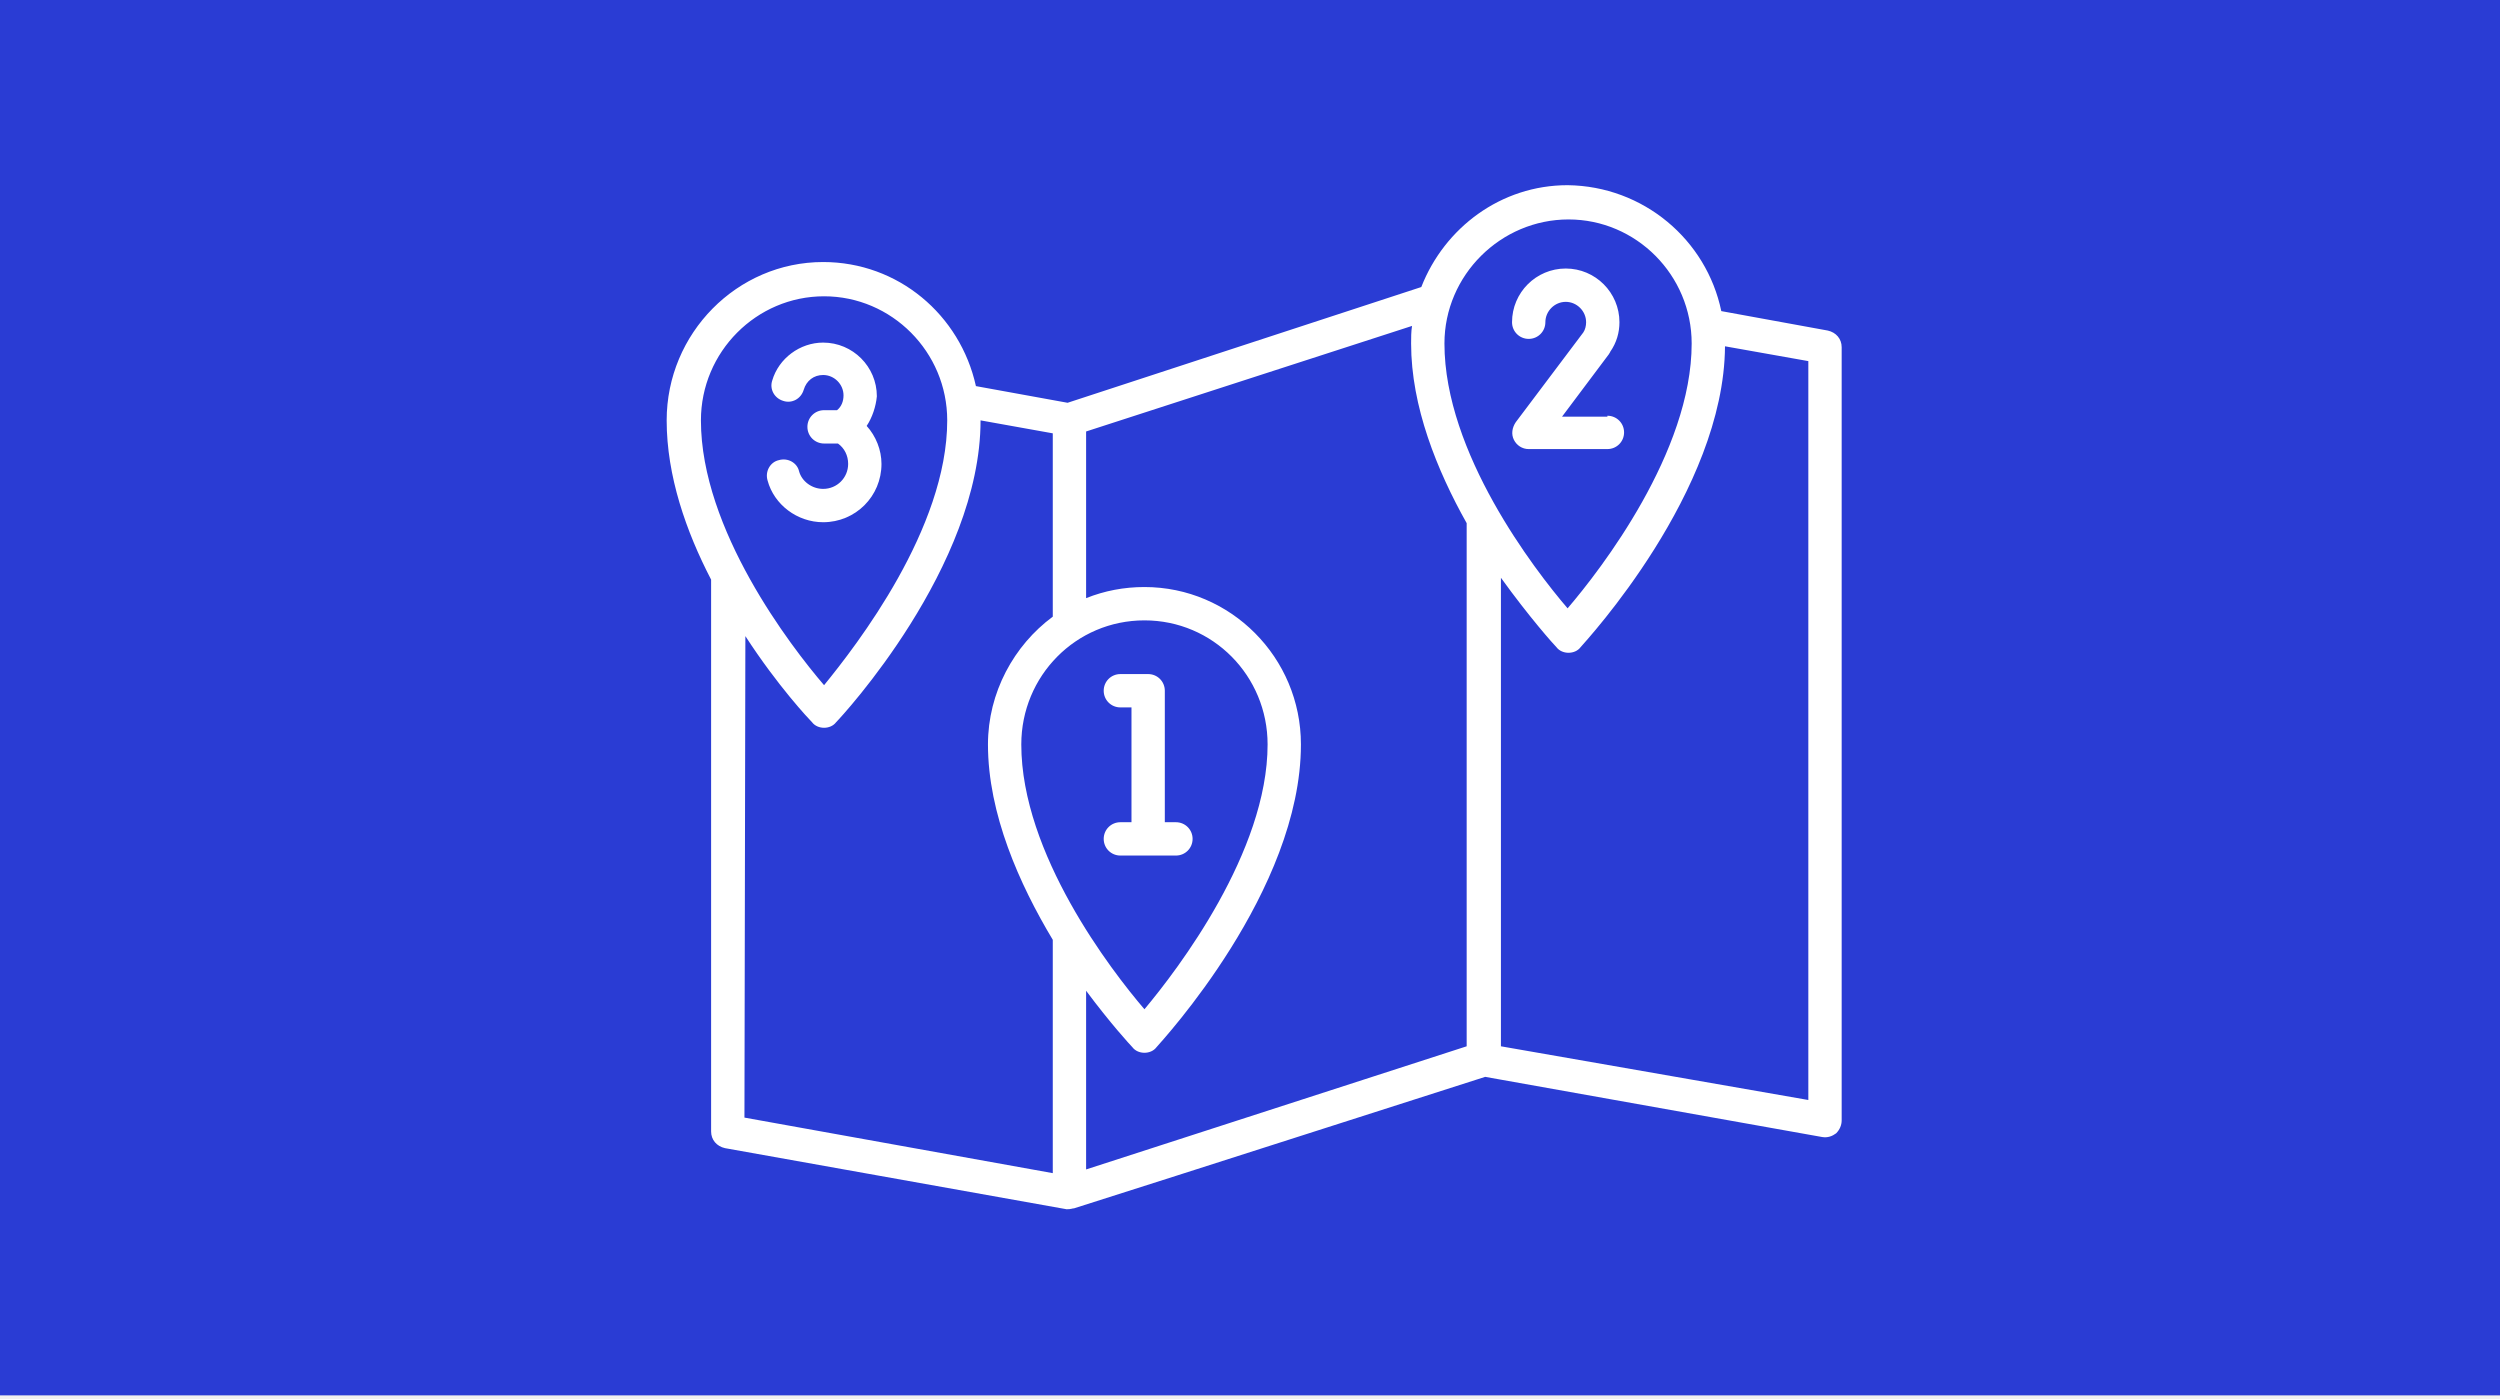
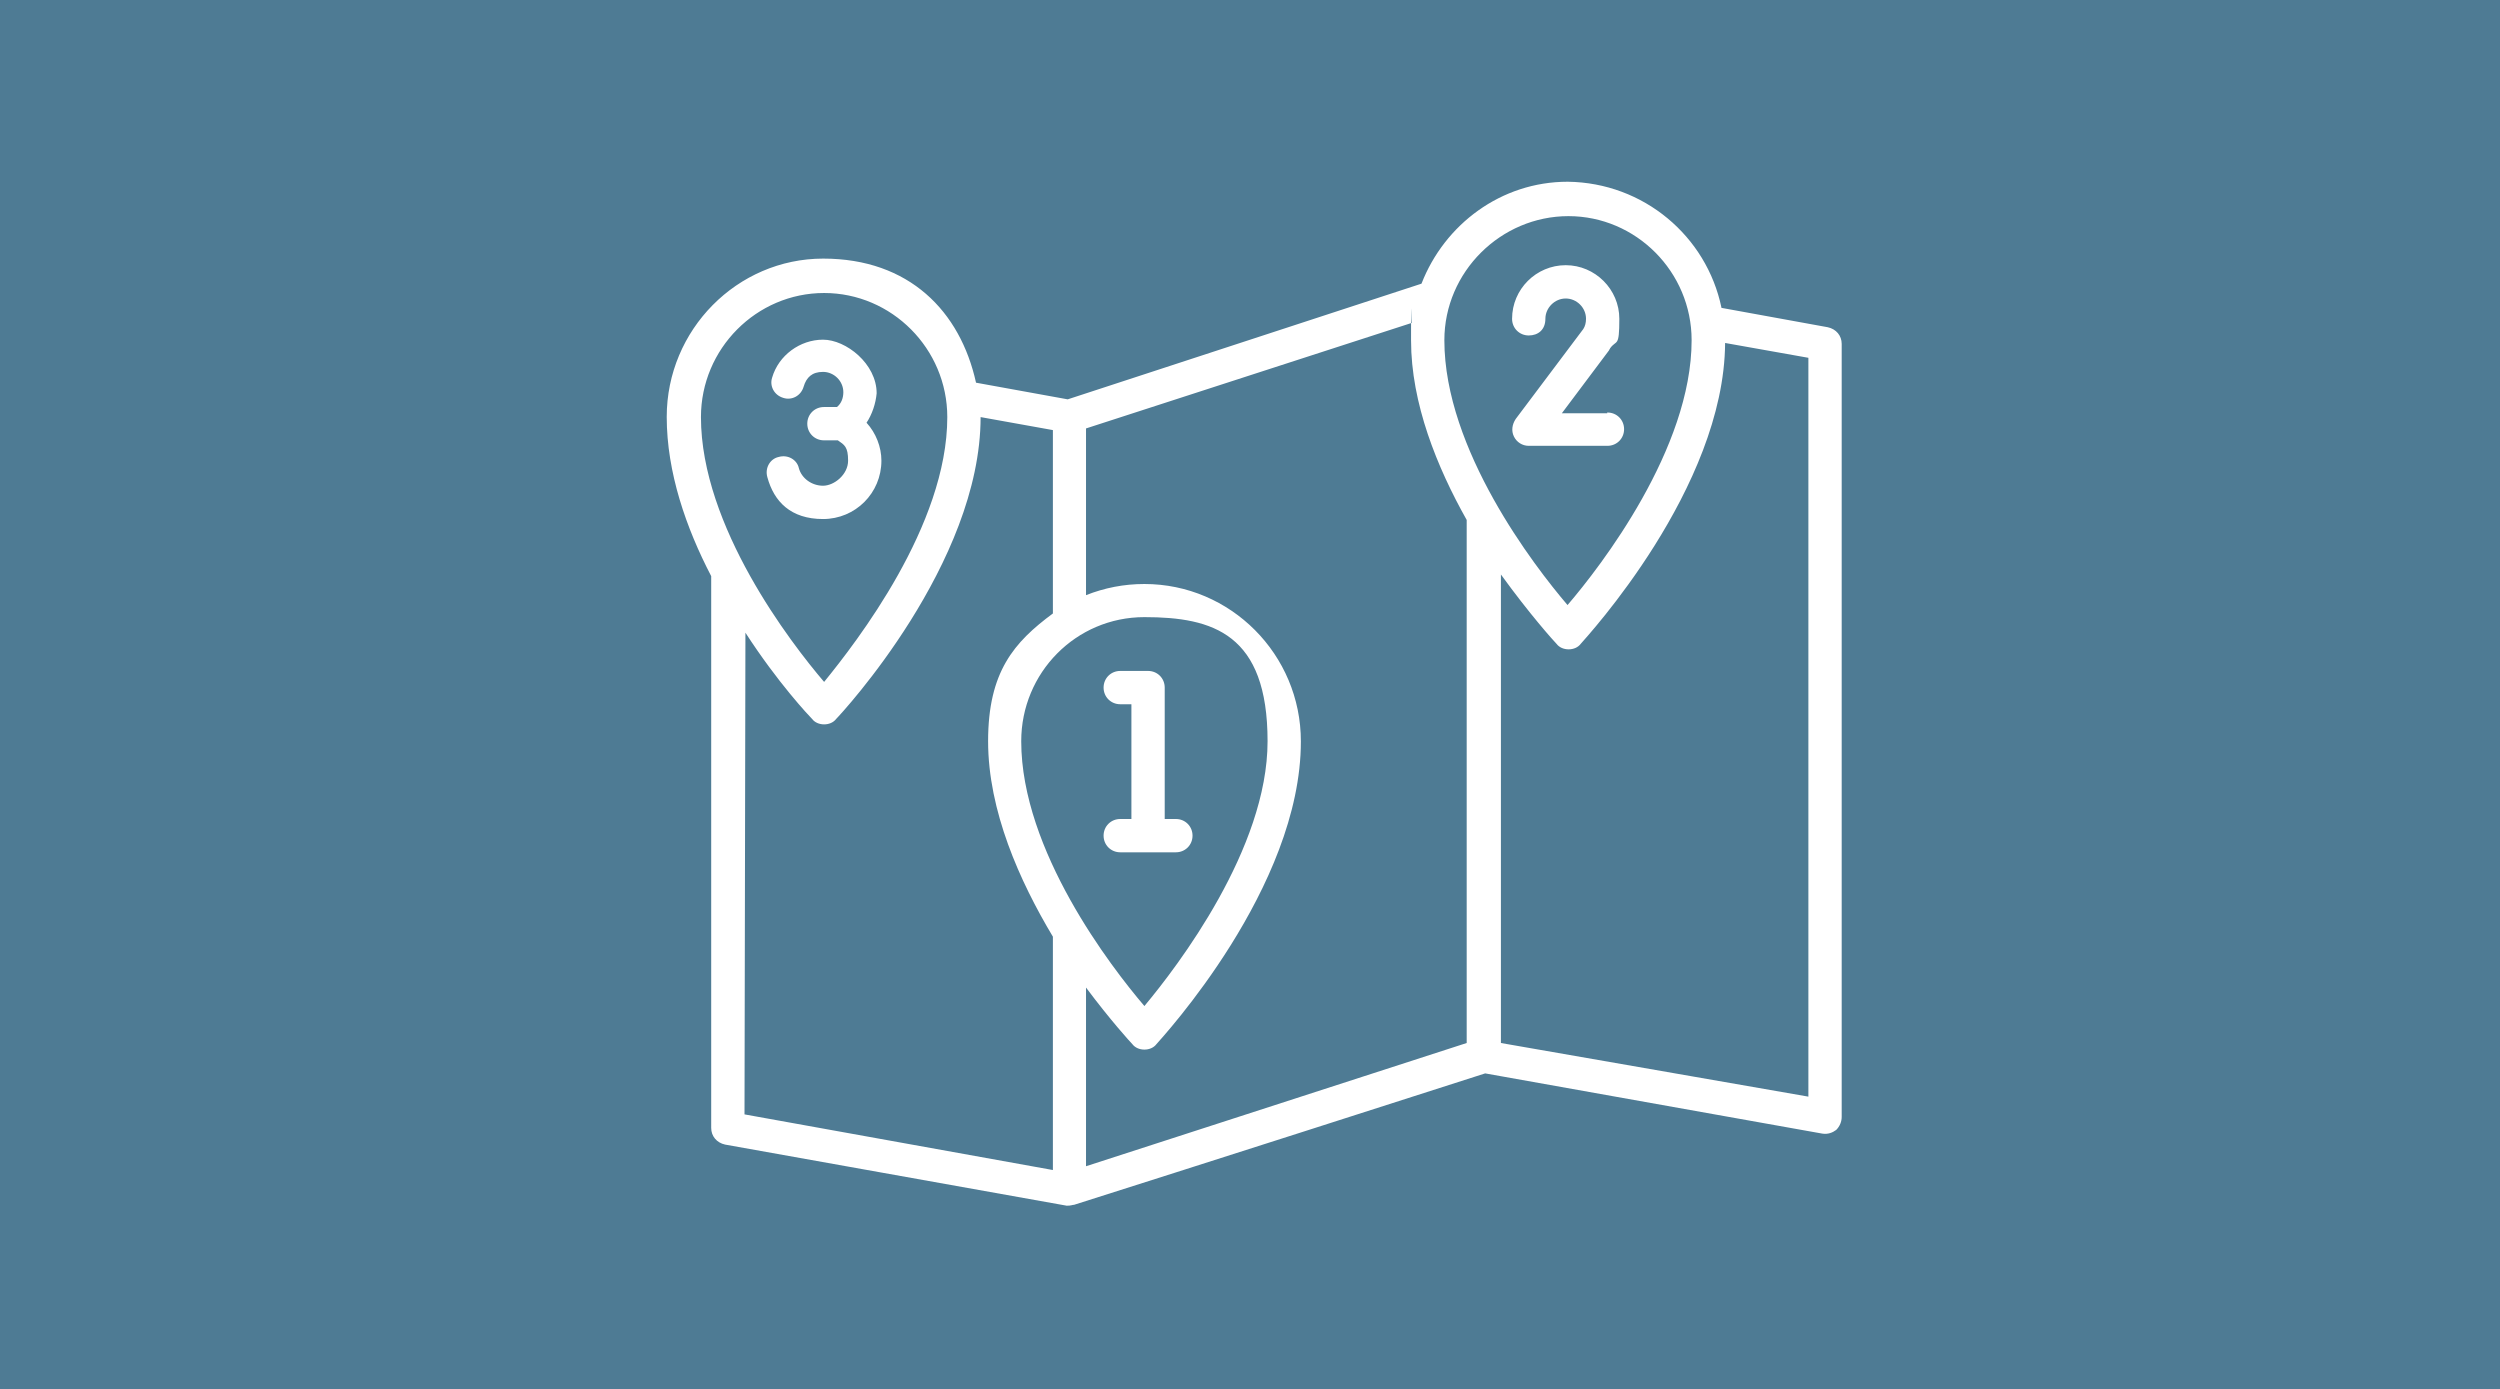
- <svg xmlns="http://www.w3.org/2000/svg" version="1.1" id="Ebene_1" x="0px" y="0px" viewBox="0 0 270 151" style="enable-background:new 0 0 270 151;" xml:space="preserve">
-   <style type="text/css">
- 	.st0{fill-rule:evenodd;clip-rule:evenodd;fill:#2A3CD4;}
- 	.st1{fill-rule:evenodd;clip-rule:evenodd;fill:#FFFFFF;}
- </style>
-   <g id="Concepts">
-     <rect id="icons_spatialChallenge-Copy-8" class="st0" width="270" height="150.7" />
-     <g id="Page-1" transform="translate(72, 20)">
-       <path id="Fill-1" class="st1" d="M113.9,13.6l11.5,2.1c0.9,0.2,1.5,0.9,1.5,1.8V101c0,0.5-0.2,1-0.6,1.4c-0.4,0.3-0.9,0.5-1.5,0.4    l-36.4-6.5C58.8,105.8,44,110.5,44,110.5c-0.2,0-0.3,0.1-0.8,0.1L6.3,104c-0.9-0.2-1.5-0.9-1.5-1.8V42.6C2.1,37.4,0,31.4,0,25.4    C0,16,7.6,8.3,16.9,8.3c8.1,0,14.8,5.7,16.5,13.4l9.9,1.8l38.2-12.5c2.5-6.4,8.6-11,15.8-11C105.5,0.1,112.3,5.9,113.9,13.6z     M123.3,98.8V19l-9-1.6c-0.1,15.7-15,31.8-15.6,32.5c-0.3,0.4-0.8,0.6-1.3,0.6s-1-0.2-1.3-0.6c-0.3-0.3-2.9-3.2-6-7.5V93    L123.3,98.8z M45.3,106.3L86.4,93V36.5c-3.2-5.7-6-12.6-6-19.4c0-0.6,0-1.3,0.1-1.9L45.3,26.6v18c2-0.8,4.1-1.2,6.3-1.2    c9.3,0,16.9,7.6,16.9,17c0,15.8-15,32-15.6,32.7c-0.3,0.4-0.8,0.6-1.3,0.6s-1-0.2-1.3-0.6c-0.2-0.2-2.4-2.6-5-6.1    C45.3,86.9,45.3,106.3,45.3,106.3z M8.4,100.7l33.3,6V81.5c-3.6-6-7-13.6-7-21.1c0-5.6,2.8-10.7,7-13.8V26.8l-7.8-1.4    c0,15.8-15,32-15.6,32.6c-0.3,0.4-0.8,0.6-1.3,0.6s-1-0.2-1.3-0.6c-0.3-0.3-3.7-3.9-7.2-9.3L8.4,100.7L8.4,100.7z M30.3,25.4    c0-7.4-6-13.4-13.3-13.4s-13.3,6-13.3,13.4c0,11.8,9.7,24.4,13.3,28.6C20.5,49.7,30.3,37.1,30.3,25.4z M51.6,47    c-7.4,0-13.3,6-13.3,13.4c0,11.8,9.7,24.4,13.3,28.6c3.6-4.3,13.3-17,13.3-28.6C64.9,53,59,47,51.6,47z M110.7,17.1    c0-7.4-6-13.4-13.3-13.4S84,9.7,84,17.1c0,11.8,9.7,24.4,13.3,28.6C100.9,41.5,110.7,28.8,110.7,17.1z M55,72.4h-6    c-1,0-1.8-0.8-1.8-1.8c0-1,0.8-1.8,1.8-1.8h1.2V56.4H49c-1,0-1.8-0.8-1.8-1.8c0-1,0.8-1.8,1.8-1.8h3c1,0,1.8,0.8,1.8,1.8v14.2H55    c1,0,1.8,0.8,1.8,1.8S56,72.4,55,72.4z M21.6,26c1,1.1,1.6,2.6,1.6,4.1c0,3.5-2.8,6.3-6.3,6.3c-2.8,0-5.3-1.9-6-4.5    c-0.3-1,0.3-2,1.2-2.2c1-0.3,2,0.3,2.2,1.2c0.3,1.1,1.4,1.9,2.6,1.9c1.5,0,2.7-1.2,2.7-2.7c0-0.9-0.4-1.7-1.1-2.2H17    c-1,0-1.8-0.8-1.8-1.8c0-1,0.8-1.8,1.8-1.8h1.4c0.5-0.4,0.7-1,0.7-1.6c0-1.2-1-2.2-2.2-2.2c-1,0-1.8,0.6-2.1,1.6s-1.3,1.5-2.2,1.2    c-1-0.3-1.5-1.3-1.2-2.2c0.7-2.4,3-4.1,5.5-4.1c3.2,0,5.8,2.6,5.8,5.8C22.6,23.9,22.2,25.1,21.6,26z M101.6,24.9    c1,0,1.8,0.8,1.8,1.8c0,1-0.8,1.8-1.8,1.8h-8.5c-0.7,0-1.3-0.4-1.6-1c-0.3-0.6-0.2-1.3,0.2-1.9l7.3-9.7c0.2-0.3,0.3-0.7,0.3-1.1    c0-1.2-1-2.2-2.2-2.2s-2.2,1-2.2,2.2c0,1-0.8,1.8-1.8,1.8s-1.8-0.8-1.8-1.8c0-3.2,2.6-5.8,5.8-5.8c3.2,0,5.8,2.6,5.8,5.8    c0,1.1-0.3,2.2-1,3.2c0,0.1-0.1,0.1-0.1,0.2L96.7,25h4.9V24.9z" />
-     </g>
+ <svg xmlns="http://www.w3.org/2000/svg" id="Layer_1" version="1.1" viewBox="0 0 1366 758.9">
+   <defs>
+     <style>
+       .st0 {
+         fill: #fff;
+         fill-rule: evenodd;
+       }
+ 
+       .st1 {
+         fill: #4e7b94;
+       }
+     </style>
+   </defs>
+   <rect id="icons_spatialChallenge-Copy-8" class="st1" y="-1.8" width="1366" height="762.4" />
+   <g id="Fill-1">
+     <path class="st0" d="M940.5,168.2l58.2,10.6c4.6,1,7.6,4.6,7.6,9.1v422.4c0,2.5-1,5.1-3,7.1-2,1.5-4.6,2.5-7.6,2l-184.2-32.9c-149.8,48.1-224.6,71.8-224.6,71.8-1,0-1.5.5-4,.5l-186.7-33.4c-4.6-1-7.6-4.6-7.6-9.1v-301.5c-13.7-26.3-24.3-56.7-24.3-87,0-47.6,38.5-86.5,85.5-86.5s74.9,28.8,83.5,67.8l50.1,9.1,193.3-63.2c12.6-32.4,43.5-55.7,79.9-55.7,41.5.5,75.9,29.8,84,68.8ZM988.1,599.3V195.5l-45.5-8.1c-.5,79.4-75.9,160.9-78.9,164.4-1.5,2-4,3-6.6,3s-5.1-1-6.6-3c-1.5-1.5-14.7-16.2-30.4-37.9v256l168,29.3ZM593.5,637.2l207.9-67.3v-285.8c-16.2-28.8-30.4-63.7-30.4-98.1s0-6.6.5-9.6l-178.1,57.7v91.1c10.1-4,20.7-6.1,31.9-6.1,47.1,0,85.5,38.5,85.5,86,0,79.9-75.9,161.9-78.9,165.4-1.5,2-4,3-6.6,3s-5.1-1-6.6-3c-1-1-12.1-13.2-25.3-30.9,0-.5,0,97.6,0,97.6ZM406.8,608.9l168.5,30.4v-127.5c-18.2-30.4-35.4-68.8-35.4-106.8s14.2-54.1,35.4-69.8v-100.2l-39.5-7.1c0,79.9-75.9,161.9-78.9,164.9-1.5,2-4,3-6.6,3s-5.1-1-6.6-3c-1.5-1.5-18.7-19.7-36.4-47.1l-.5,263.1ZM517.6,227.9c0-37.4-30.4-67.8-67.3-67.8s-67.3,30.4-67.3,67.8c0,59.7,49.1,123.4,67.3,144.7,17.7-21.8,67.3-85.5,67.3-144.7ZM625.3,337.2c-37.4,0-67.3,30.4-67.3,67.8,0,59.7,49.1,123.4,67.3,144.7,18.2-21.8,67.3-86,67.3-144.7s-29.8-67.8-67.3-67.8ZM924.3,185.9c0-37.4-30.4-67.8-67.3-67.8s-67.8,30.4-67.8,67.8c0,59.7,49.1,123.4,67.3,144.7,18.2-21.2,67.8-85.5,67.8-144.7ZM642.5,465.7h-30.4c-5.1,0-9.1-4-9.1-9.1s4-9.1,9.1-9.1h6.1v-62.7h-6.1c-5.1,0-9.1-4-9.1-9.1s4-9.1,9.1-9.1h15.2c5.1,0,9.1,4,9.1,9.1v71.8h6.1c5.1,0,9.1,4,9.1,9.1s-4,9.1-9.1,9.1ZM473.5,231c5.1,5.6,8.1,13.2,8.1,20.7,0,17.7-14.2,31.9-31.9,31.9s-26.8-9.6-30.4-22.8c-1.5-5.1,1.5-10.1,6.1-11.1,5.1-1.5,10.1,1.5,11.1,6.1,1.5,5.6,7.1,9.6,13.2,9.6s13.7-6.1,13.7-13.7-2-8.6-5.6-11.1h-7.6c-5.1,0-9.1-4-9.1-9.1s4-9.1,9.1-9.1h7.1c2.5-2,3.5-5.1,3.5-8.1,0-6.1-5.1-11.1-11.1-11.1s-9.1,3-10.6,8.1-6.6,7.6-11.1,6.1c-5.1-1.5-7.6-6.6-6.1-11.1,3.5-12.1,15.2-20.7,27.8-20.7s29.3,13.2,29.3,29.3c-.5,5.6-2.5,11.6-5.6,16.2ZM878.3,225.4c5.1,0,9.1,4,9.1,9.1s-4,9.1-9.1,9.1h-43c-3.5,0-6.6-2-8.1-5.1s-1-6.6,1-9.6l36.9-49.1c1-1.5,1.5-3.5,1.5-5.6,0-6.1-5.1-11.1-11.1-11.1s-11.1,5.1-11.1,11.1-4,9.1-9.1,9.1-9.1-4-9.1-9.1c0-16.2,13.2-29.3,29.3-29.3s29.3,13.2,29.3,29.3-1.5,11.1-5.1,16.2c0,.5-.5.5-.5,1l-25.8,34.4h24.8v-.5Z" />
  </g>
</svg>
